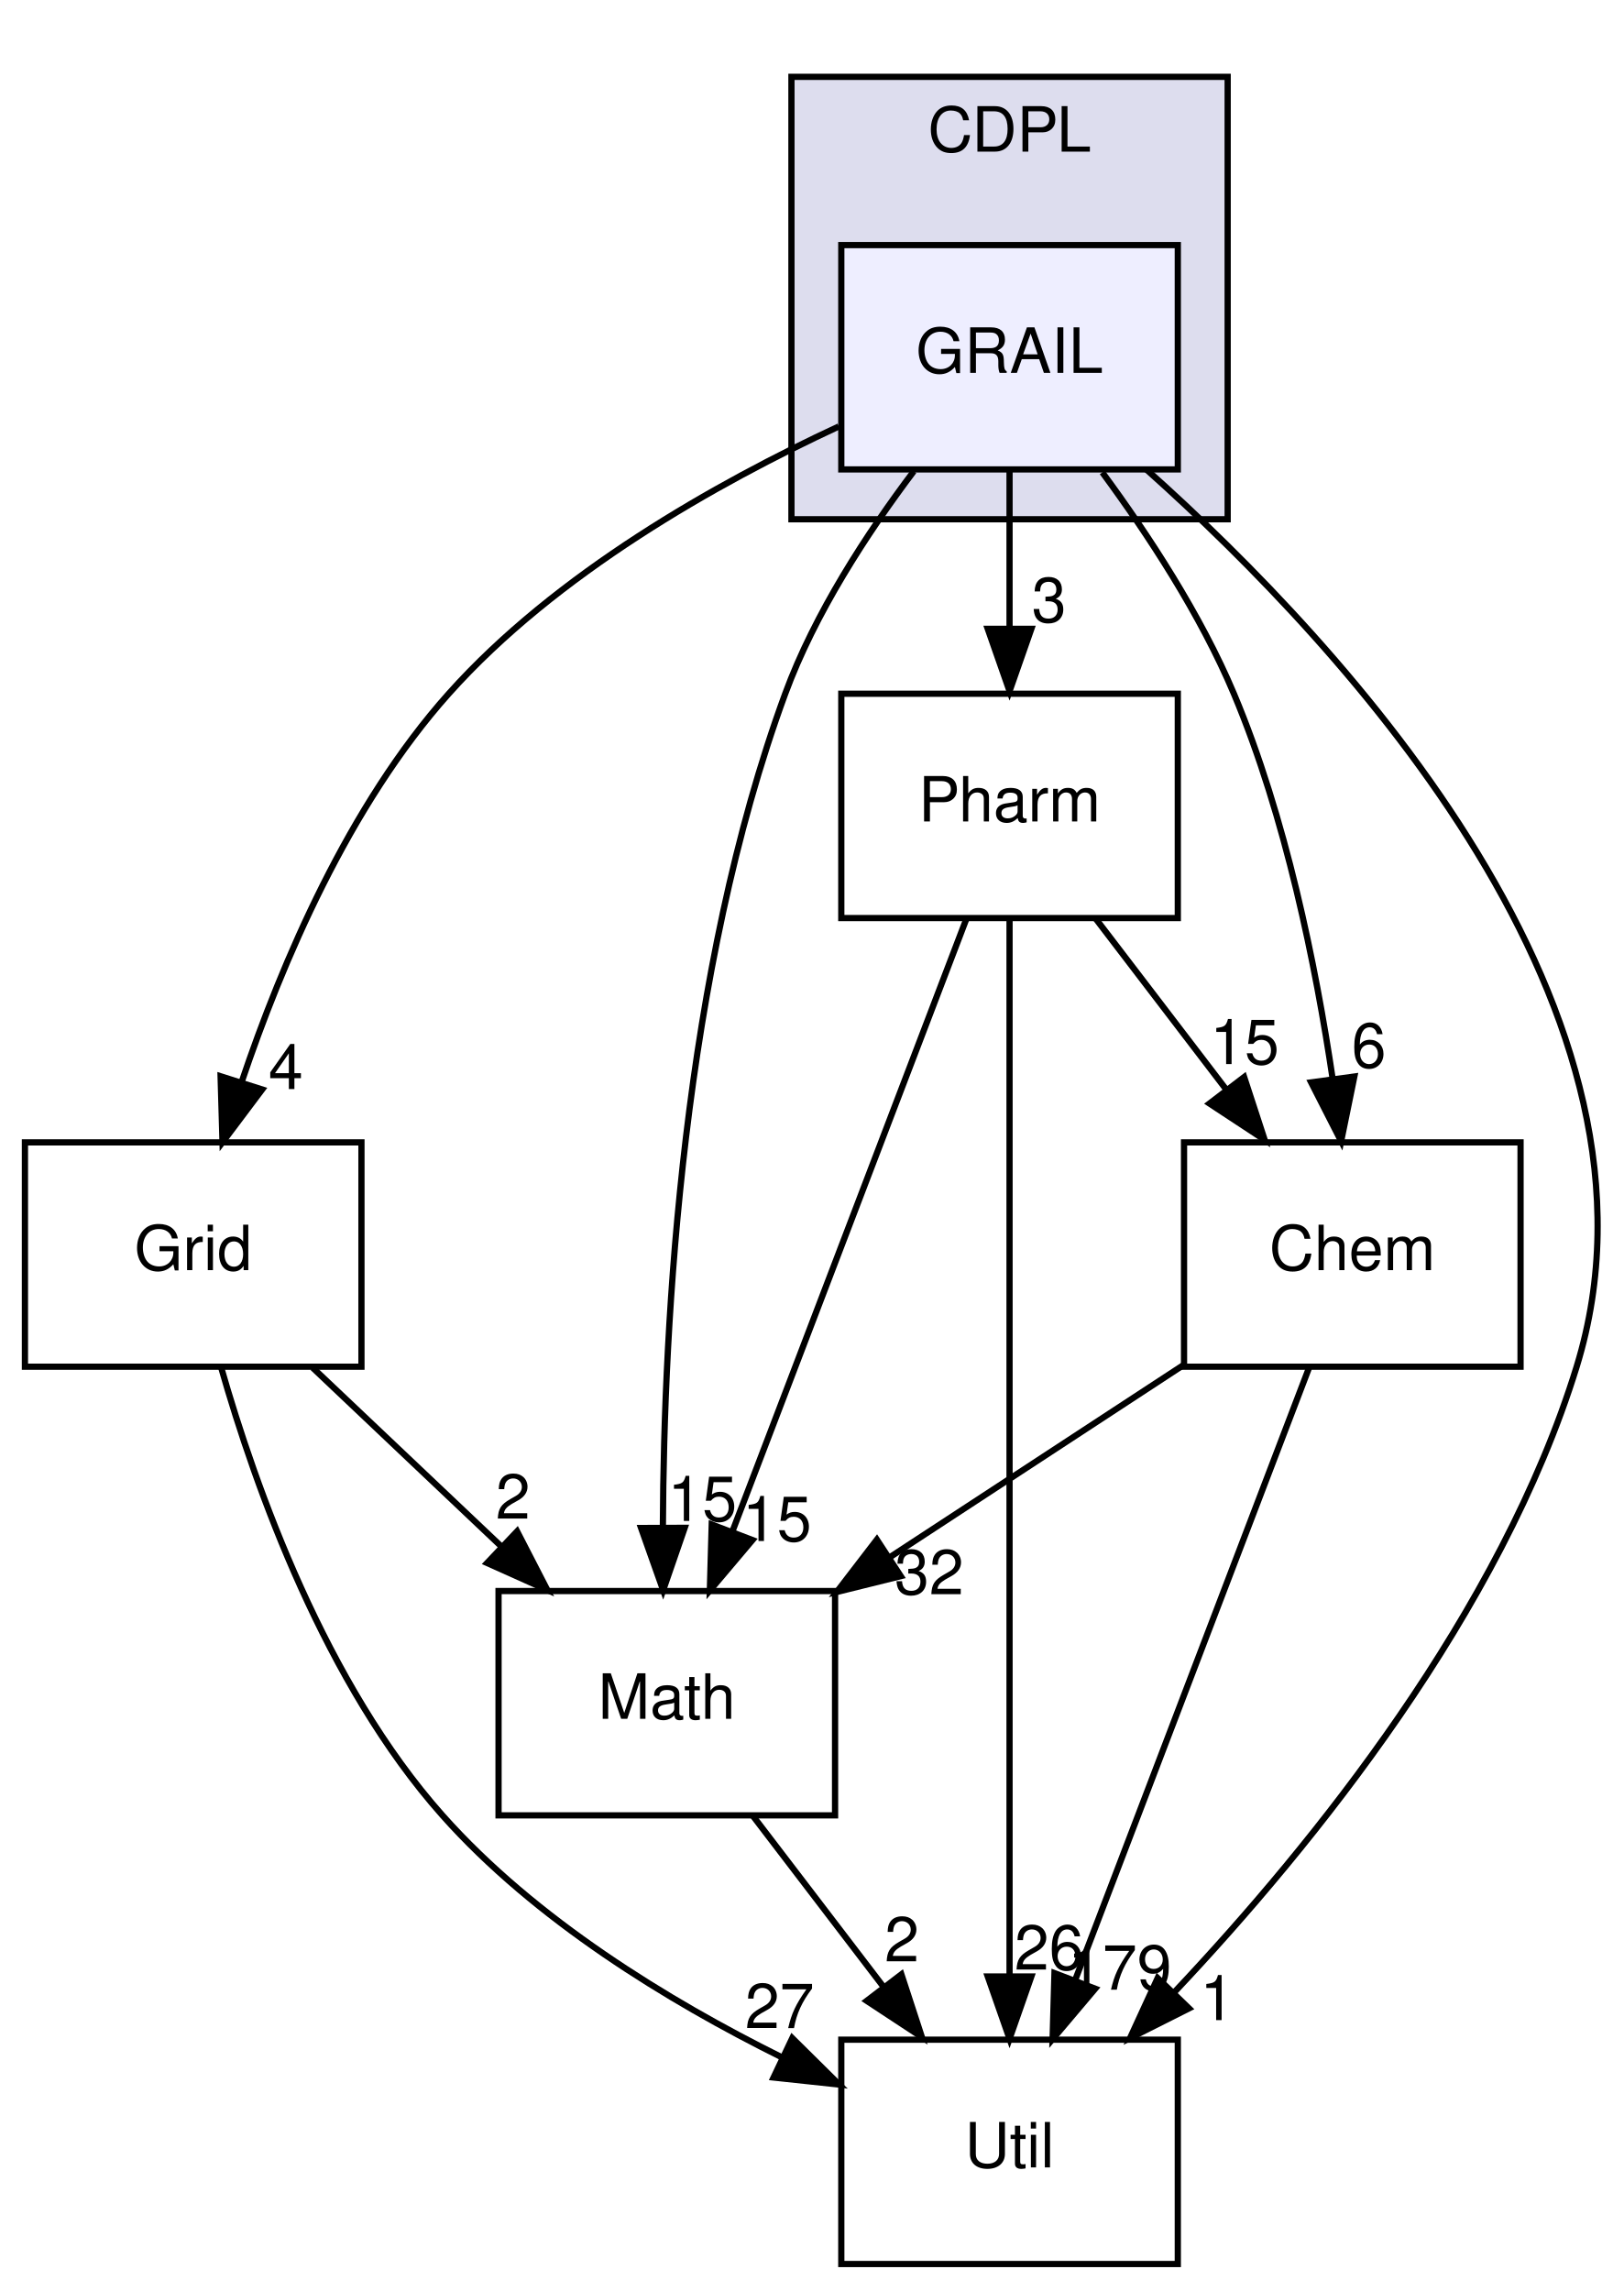
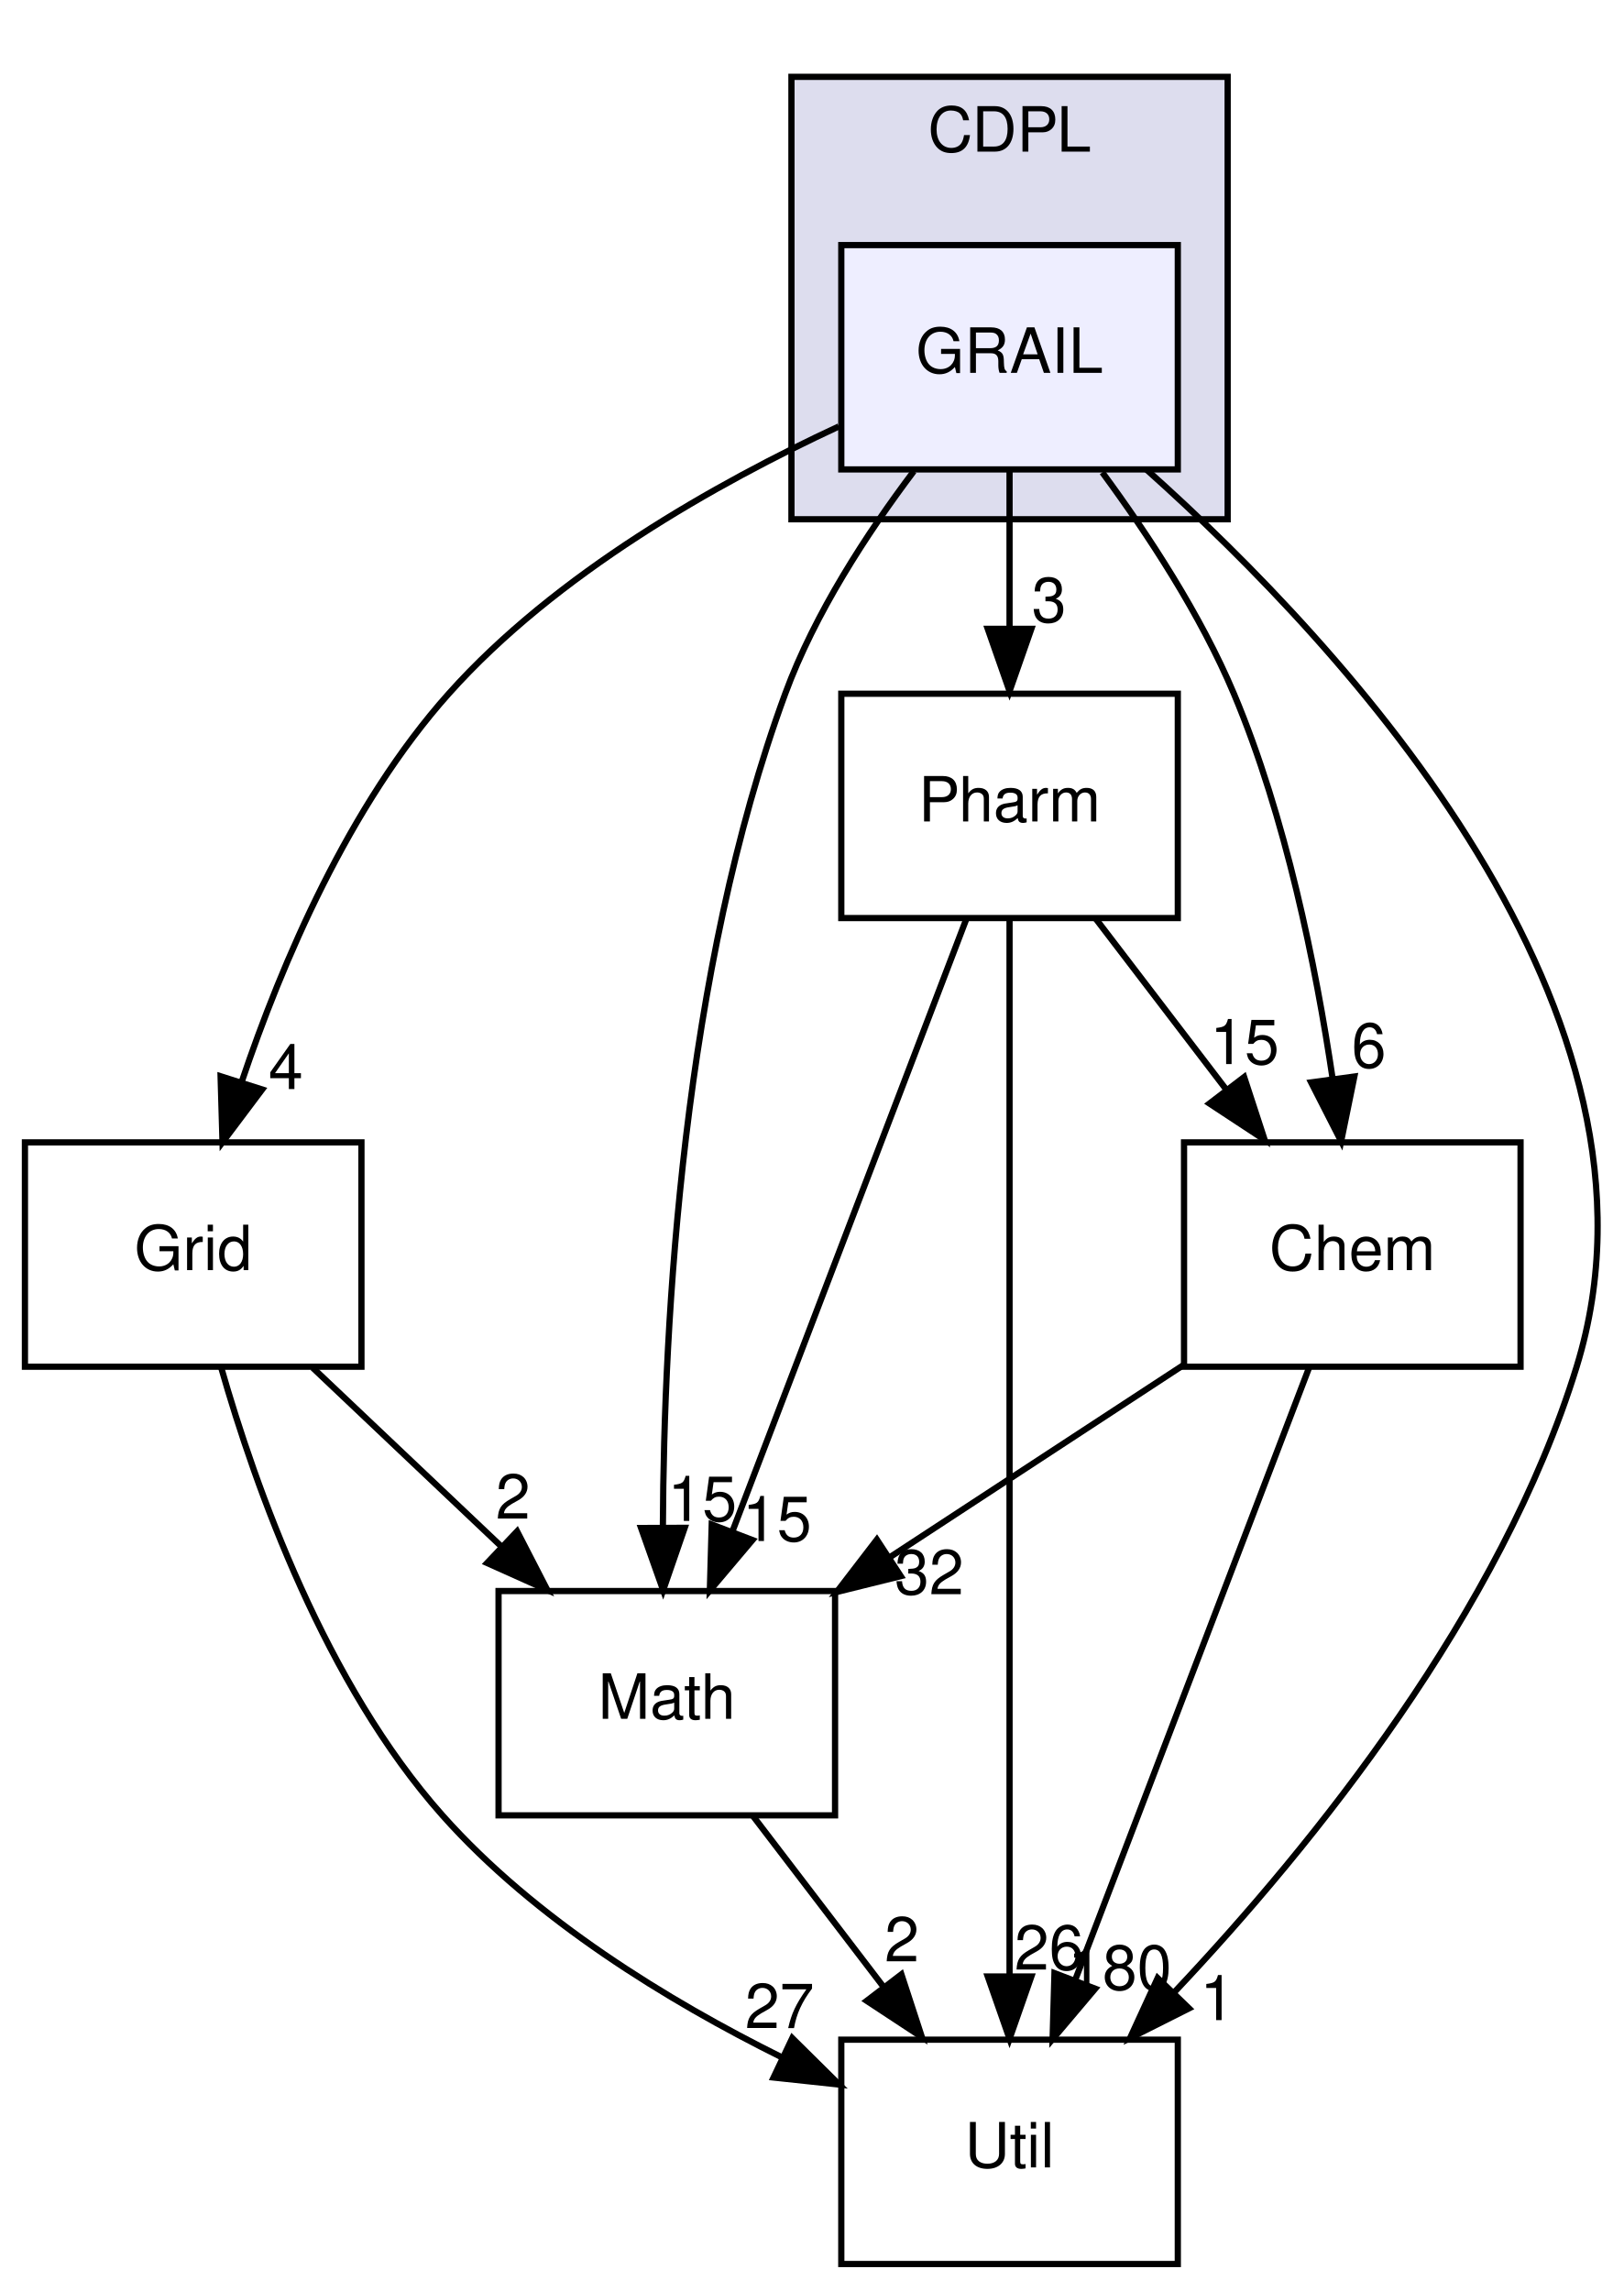
<svg xmlns="http://www.w3.org/2000/svg" xmlns:xlink="http://www.w3.org/1999/xlink" width="260pt" height="367pt" viewBox="0.00 0.00 260.47 367.00">
  <g id="graph0" class="graph" transform="scale(1 1) rotate(0) translate(4 363)">
    <g id="clust1" class="cluster">
      <g id="a_clust1">
        <a xlink:href="dir_d9e3ca1242923a0f3e299c3c2535cd81.html" target="_top" xlink:title="CDPL">
          <polygon fill="#ddddee" stroke="#000000" points="123,-280 123,-351 193,-351 193,-280 123,-280" />
          <text text-anchor="middle" x="158" y="-339" font-family="Helvetica,sans-Serif" font-size="10.00" fill="#000000">CDPL</text>
        </a>
      </g>
    </g>
    <g id="node1" class="node">
      <g id="a_node1">
        <a xlink:href="dir_63172153952ece9cd58d985c57b76252.html" target="_top" xlink:title="GRAIL">
          <polygon fill="#eeeeff" stroke="#000000" points="185,-324 131,-324 131,-288 185,-288 185,-324" />
          <text text-anchor="middle" x="158" y="-303.5" font-family="Helvetica,sans-Serif" font-size="10.00" fill="#000000">GRAIL</text>
        </a>
      </g>
    </g>
    <g id="node2" class="node">
      <g id="a_node2">
        <a xlink:href="dir_8e68467dd8a3f99c322490b7fb276a25.html" target="_top" xlink:title="Grid">
          <polygon fill="none" stroke="#000000" points="54,-180 0,-180 0,-144 54,-144 54,-180" />
          <text text-anchor="middle" x="27" y="-159.5" font-family="Helvetica,sans-Serif" font-size="10.00" fill="#000000">Grid</text>
        </a>
      </g>
    </g>
    <g id="edge6" class="edge">
      <path fill="none" stroke="#000000" d="M130.606,-294.894C111.04,-285.804 85.234,-271.3 68,-252 52.005,-234.088 41.249,-208.884 34.782,-189.702" />
      <polygon fill="#000000" stroke="#000000" points="38.07,-188.492 31.706,-180.021 31.399,-190.612 38.07,-188.492" />
      <g id="a_edge6-headlabel">
        <a xlink:href="dir_000010_000011.html" target="_top" xlink:title="4">
          <text text-anchor="middle" x="41.865" y="-188.558" font-family="Helvetica,sans-Serif" font-size="10.00" fill="#000000">4</text>
        </a>
      </g>
    </g>
    <g id="node3" class="node">
      <g id="a_node3">
        <a xlink:href="dir_2821c7f3ff716b7357153e2284349b47.html" target="_top" xlink:title="Chem">
          <polygon fill="none" stroke="#000000" points="240,-180 186,-180 186,-144 240,-144 240,-180" />
          <text text-anchor="middle" x="213" y="-159.5" font-family="Helvetica,sans-Serif" font-size="10.00" fill="#000000">Chem</text>
        </a>
      </g>
    </g>
    <g id="edge7" class="edge">
      <path fill="none" stroke="#000000" d="M172.885,-287.519C180.246,-277.53 188.672,-264.672 194,-252 202.331,-232.188 207.153,-208.332 209.854,-190.161" />
      <polygon fill="#000000" stroke="#000000" points="213.33,-190.572 211.209,-180.192 206.394,-189.629 213.33,-190.572" />
      <g id="a_edge7-headlabel">
        <a xlink:href="dir_000010_000004.html" target="_top" xlink:title="6">
          <text text-anchor="middle" x="215.659" y="-192.016" font-family="Helvetica,sans-Serif" font-size="10.00" fill="#000000">6</text>
        </a>
      </g>
    </g>
    <g id="node4" class="node">
      <g id="a_node4">
        <a xlink:href="dir_a11e439900186475800e797c0fd0ac6b.html" target="_top" xlink:title="Math">
          <polygon fill="none" stroke="#000000" points="130,-108 76,-108 76,-72 130,-72 130,-108" />
          <text text-anchor="middle" x="103" y="-87.5" font-family="Helvetica,sans-Serif" font-size="10.00" fill="#000000">Math</text>
        </a>
      </g>
    </g>
    <g id="edge8" class="edge">
      <path fill="none" stroke="#000000" d="M142.635,-287.707C135.143,-277.77 126.744,-264.901 122,-252 105.58,-207.347 102.529,-151.53 102.371,-118.434" />
      <polygon fill="#000000" stroke="#000000" points="105.873,-118.145 102.414,-108.131 98.873,-118.116 105.873,-118.145" />
      <g id="a_edge8-headlabel">
        <a xlink:href="dir_000010_000001.html" target="_top" xlink:title="15">
          <text text-anchor="middle" x="108.697" y="-119.251" font-family="Helvetica,sans-Serif" font-size="10.00" fill="#000000">15</text>
        </a>
      </g>
    </g>
    <g id="node5" class="node">
      <g id="a_node5">
        <a xlink:href="dir_5e8c3cb997677a4f5ba873b3f390ab24.html" target="_top" xlink:title="Pharm">
          <polygon fill="none" stroke="#000000" points="185,-252 131,-252 131,-216 185,-216 185,-252" />
          <text text-anchor="middle" x="158" y="-231.5" font-family="Helvetica,sans-Serif" font-size="10.00" fill="#000000">Pharm</text>
        </a>
      </g>
    </g>
    <g id="edge9" class="edge">
      <path fill="none" stroke="#000000" d="M158,-287.831C158,-280.131 158,-270.974 158,-262.417" />
      <polygon fill="#000000" stroke="#000000" points="161.5,-262.413 158,-252.413 154.5,-262.413 161.5,-262.413" />
      <g id="a_edge9-headlabel">
        <a xlink:href="dir_000010_000013.html" target="_top" xlink:title="3">
          <text text-anchor="middle" x="164.339" y="-263.508" font-family="Helvetica,sans-Serif" font-size="10.00" fill="#000000">3</text>
        </a>
      </g>
    </g>
    <g id="node6" class="node">
      <g id="a_node6">
        <a xlink:href="dir_c592efebd7ac9eb7f4dce0afc29c639f.html" target="_top" xlink:title="Util">
          <polygon fill="none" stroke="#000000" points="185,-36 131,-36 131,0 185,0 185,-36" />
          <text text-anchor="middle" x="158" y="-15.5" font-family="Helvetica,sans-Serif" font-size="10.00" fill="#000000">Util</text>
        </a>
      </g>
    </g>
    <g id="edge10" class="edge">
      <path fill="none" stroke="#000000" d="M179.954,-287.992C212.113,-259.278 266.424,-200.572 249,-144 236.869,-104.613 206.821,-67.374 184.554,-43.739" />
      <polygon fill="#000000" stroke="#000000" points="186.801,-41.027 177.338,-36.263 181.764,-45.889 186.801,-41.027" />
      <g id="a_edge10-headlabel">
        <a xlink:href="dir_000010_000014.html" target="_top" xlink:title="1">
          <text text-anchor="middle" x="191.34" y="-39.142" font-family="Helvetica,sans-Serif" font-size="10.00" fill="#000000">1</text>
        </a>
      </g>
    </g>
    <g id="edge1" class="edge">
      <path fill="none" stroke="#000000" d="M46.178,-143.831C55.359,-135.134 66.501,-124.578 76.478,-115.126" />
      <polygon fill="#000000" stroke="#000000" points="78.976,-117.581 83.828,-108.163 74.162,-112.499 78.976,-117.581" />
      <g id="a_edge1-headlabel">
        <a xlink:href="dir_000011_000001.html" target="_top" xlink:title="2">
          <text text-anchor="middle" x="78.319" y="-119.615" font-family="Helvetica,sans-Serif" font-size="10.00" fill="#000000">2</text>
        </a>
      </g>
    </g>
    <g id="edge2" class="edge">
      <path fill="none" stroke="#000000" d="M31.464,-143.961C37.056,-124.378 48.255,-93.085 67,-72 81.864,-55.281 103.177,-42.249 121.441,-33.18" />
      <polygon fill="#000000" stroke="#000000" points="123.133,-36.251 130.664,-28.8 120.129,-29.928 123.133,-36.251" />
      <g id="a_edge2-headlabel">
        <a xlink:href="dir_000011_000014.html" target="_top" xlink:title="27">
          <text text-anchor="middle" x="121.104" y="-37.858" font-family="Helvetica,sans-Serif" font-size="10.00" fill="#000000">27</text>
        </a>
      </g>
    </g>
    <g id="edge3" class="edge">
      <path fill="none" stroke="#000000" d="M185.809,-144.202C171.662,-134.942 154.184,-123.502 138.937,-113.522" />
      <polygon fill="#000000" stroke="#000000" points="140.543,-110.391 130.259,-107.843 136.71,-116.248 140.543,-110.391" />
      <g id="a_edge3-headlabel">
        <a xlink:href="dir_000004_000001.html" target="_top" xlink:title="32">
          <text text-anchor="middle" x="145.106" y="-107.484" font-family="Helvetica,sans-Serif" font-size="10.00" fill="#000000">32</text>
        </a>
      </g>
    </g>
    <g id="edge4" class="edge">
      <path fill="none" stroke="#000000" d="M206.034,-143.762C196.571,-118.985 179.569,-74.471 168.539,-45.594" />
      <polygon fill="#000000" stroke="#000000" points="171.747,-44.183 164.909,-36.09 165.208,-46.68 171.747,-44.183" />
      <g id="a_edge4-headlabel">
-         <a xlink:href="dir_000004_000014.html" target="_top" xlink:title="179">
-           <text text-anchor="middle" x="175.682" y="-44.028" font-family="Helvetica,sans-Serif" font-size="10.00" fill="#000000">179</text>
+         <a xlink:href="dir_000004_000014.html" target="_top" xlink:title="180">
+           <text text-anchor="middle" x="175.682" y="-44.028" font-family="Helvetica,sans-Serif" font-size="10.00" fill="#000000">180</text>
        </a>
      </g>
    </g>
    <g id="edge5" class="edge">
      <path fill="none" stroke="#000000" d="M116.879,-71.831C123.214,-63.539 130.838,-53.557 137.793,-44.453" />
      <polygon fill="#000000" stroke="#000000" points="140.645,-46.485 143.934,-36.413 135.083,-42.235 140.645,-46.485" />
      <g id="a_edge5-headlabel">
        <a xlink:href="dir_000001_000014.html" target="_top" xlink:title="2">
          <text text-anchor="middle" x="140.72" y="-48.565" font-family="Helvetica,sans-Serif" font-size="10.00" fill="#000000">2</text>
        </a>
      </g>
    </g>
    <g id="edge11" class="edge">
      <path fill="none" stroke="#000000" d="M171.879,-215.831C178.214,-207.539 185.838,-197.557 192.793,-188.453" />
      <polygon fill="#000000" stroke="#000000" points="195.645,-190.485 198.934,-180.413 190.083,-186.235 195.645,-190.485" />
      <g id="a_edge11-headlabel">
        <a xlink:href="dir_000013_000004.html" target="_top" xlink:title="15">
          <text text-anchor="middle" x="195.72" y="-192.565" font-family="Helvetica,sans-Serif" font-size="10.00" fill="#000000">15</text>
        </a>
      </g>
    </g>
    <g id="edge12" class="edge">
      <path fill="none" stroke="#000000" d="M151.034,-215.762C141.571,-190.985 124.569,-146.471 113.539,-117.594" />
      <polygon fill="#000000" stroke="#000000" points="116.747,-116.183 109.909,-108.09 110.208,-118.68 116.747,-116.183" />
      <g id="a_edge12-headlabel">
        <a xlink:href="dir_000013_000001.html" target="_top" xlink:title="15">
          <text text-anchor="middle" x="120.682" y="-116.028" font-family="Helvetica,sans-Serif" font-size="10.00" fill="#000000">15</text>
        </a>
      </g>
    </g>
    <g id="edge13" class="edge">
      <path fill="none" stroke="#000000" d="M158,-215.956C158,-178.394 158,-91.554 158,-46.41" />
      <polygon fill="#000000" stroke="#000000" points="161.5,-46.145 158,-36.145 154.5,-46.145 161.5,-46.145" />
      <g id="a_edge13-headlabel">
        <a xlink:href="dir_000013_000014.html" target="_top" xlink:title="26">
          <text text-anchor="middle" x="164.339" y="-47.24" font-family="Helvetica,sans-Serif" font-size="10.00" fill="#000000">26</text>
        </a>
      </g>
    </g>
  </g>
</svg>
